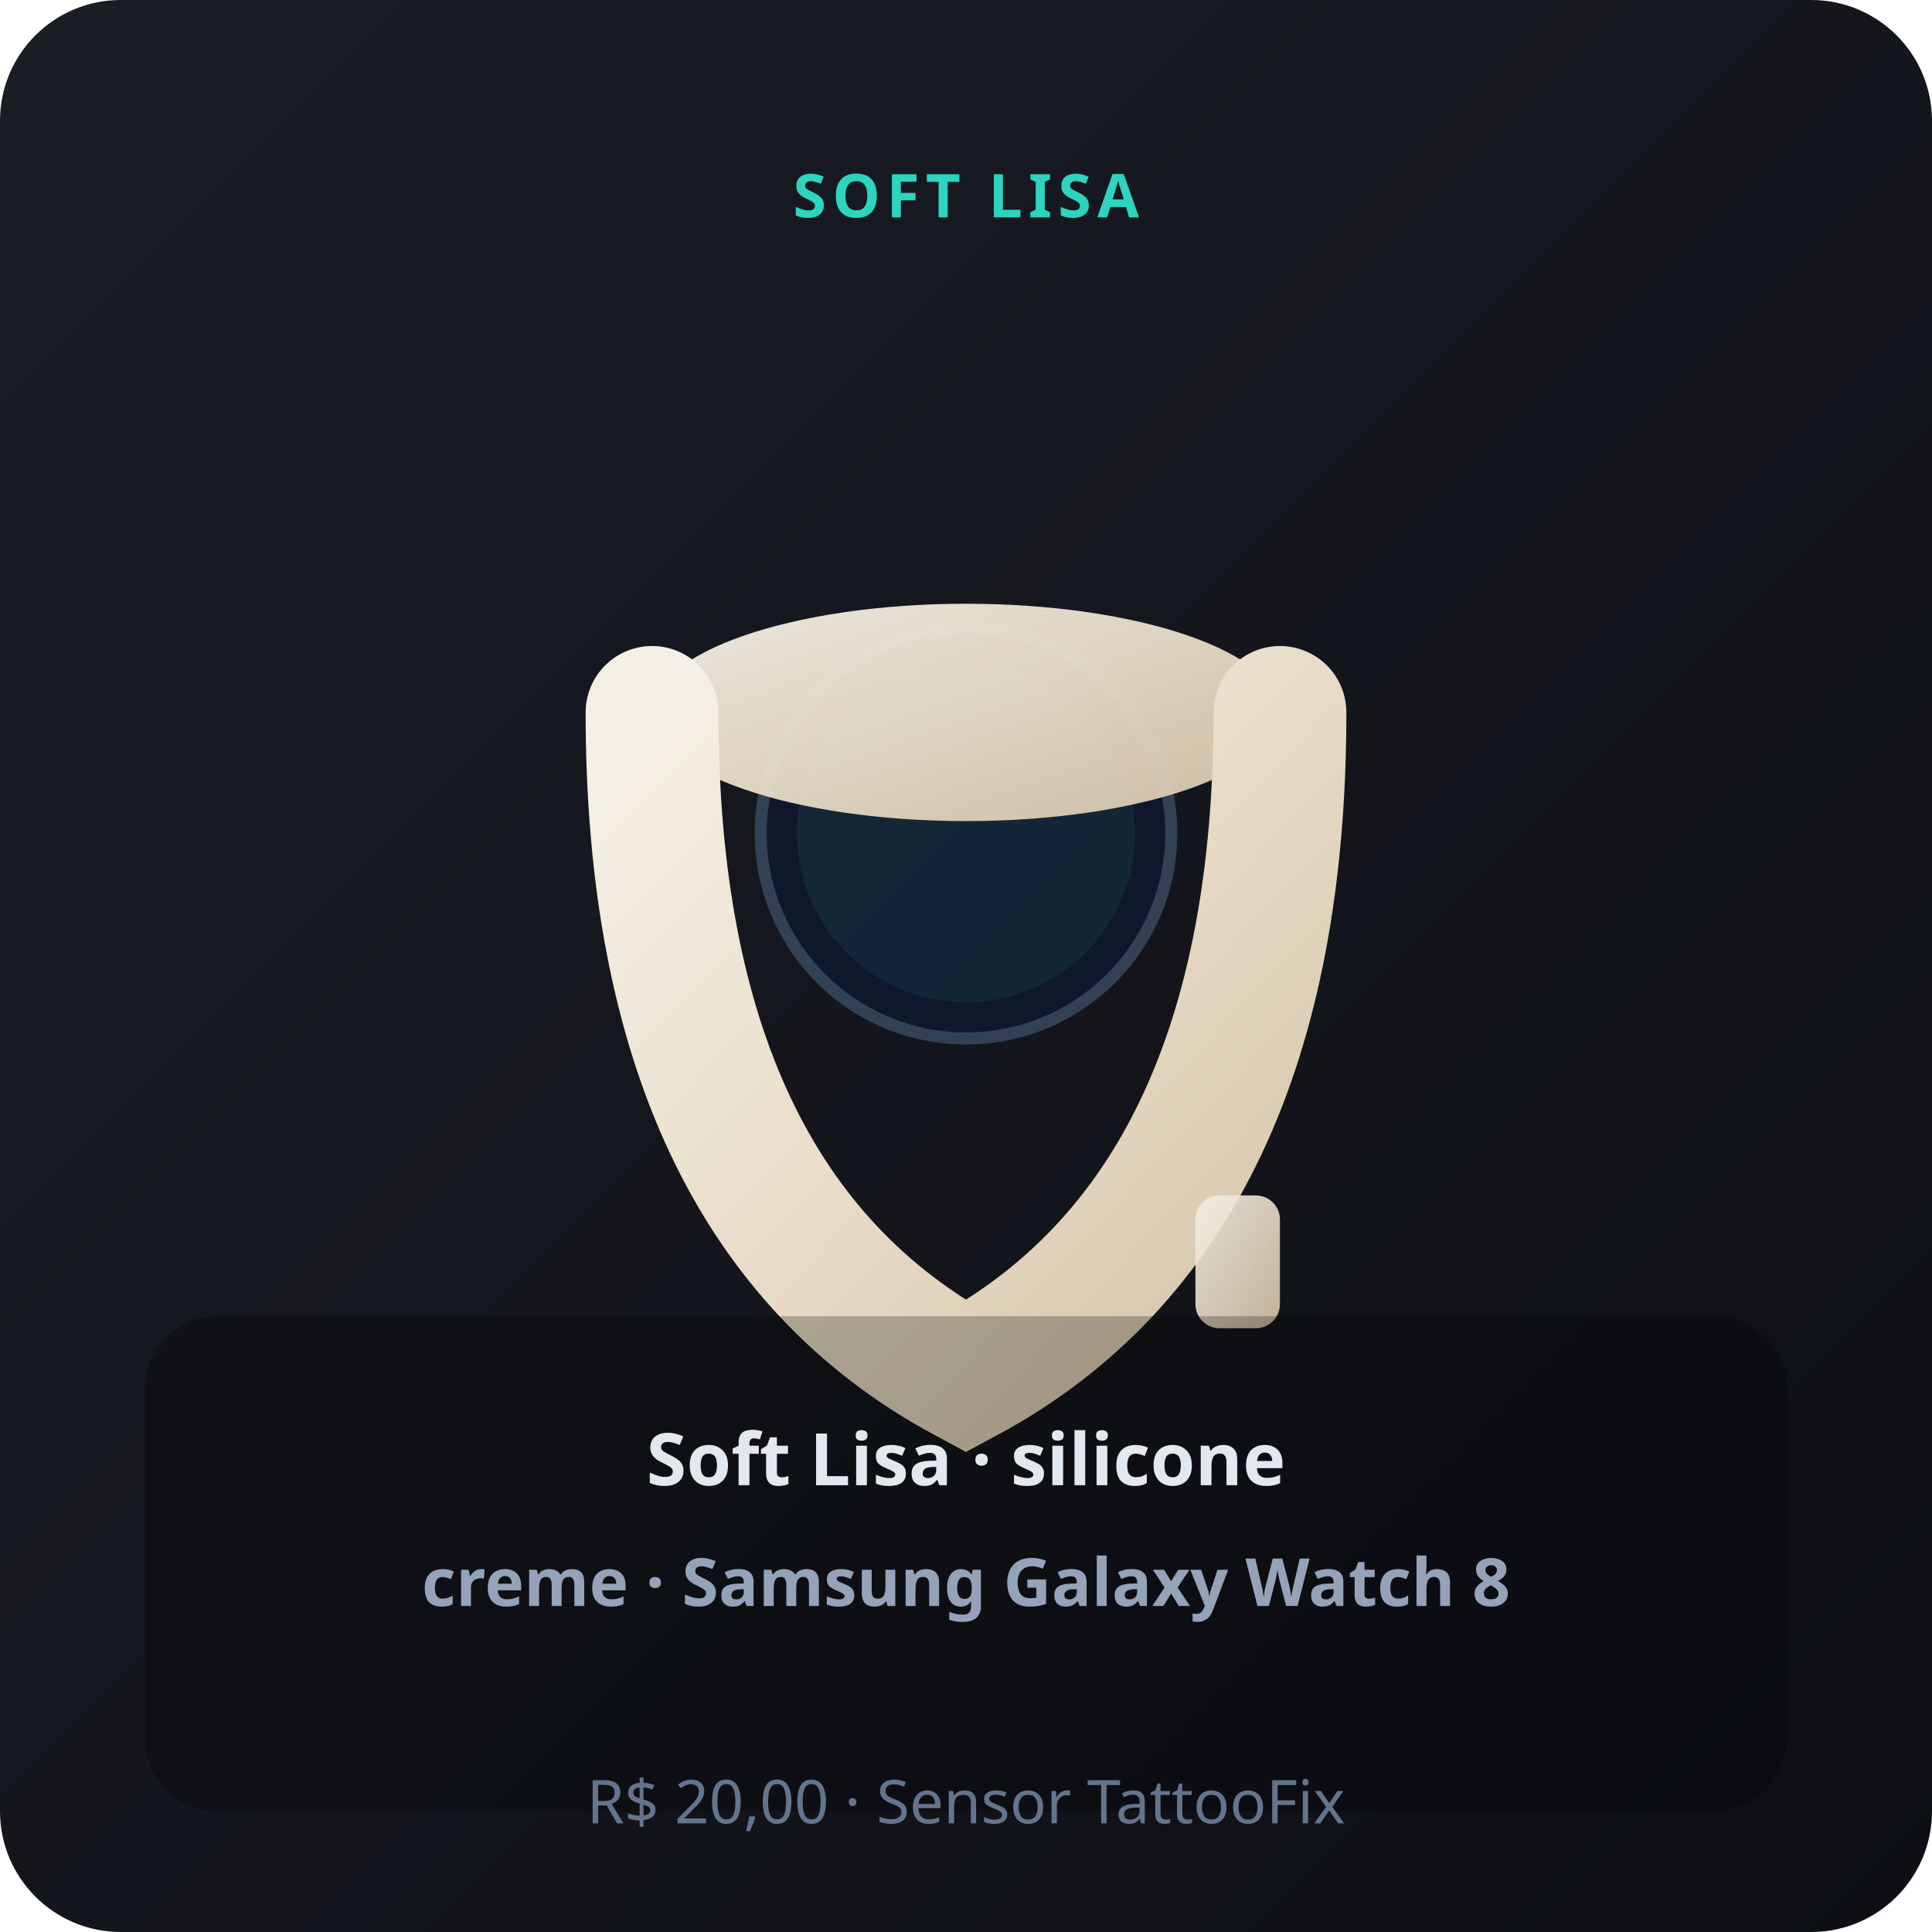
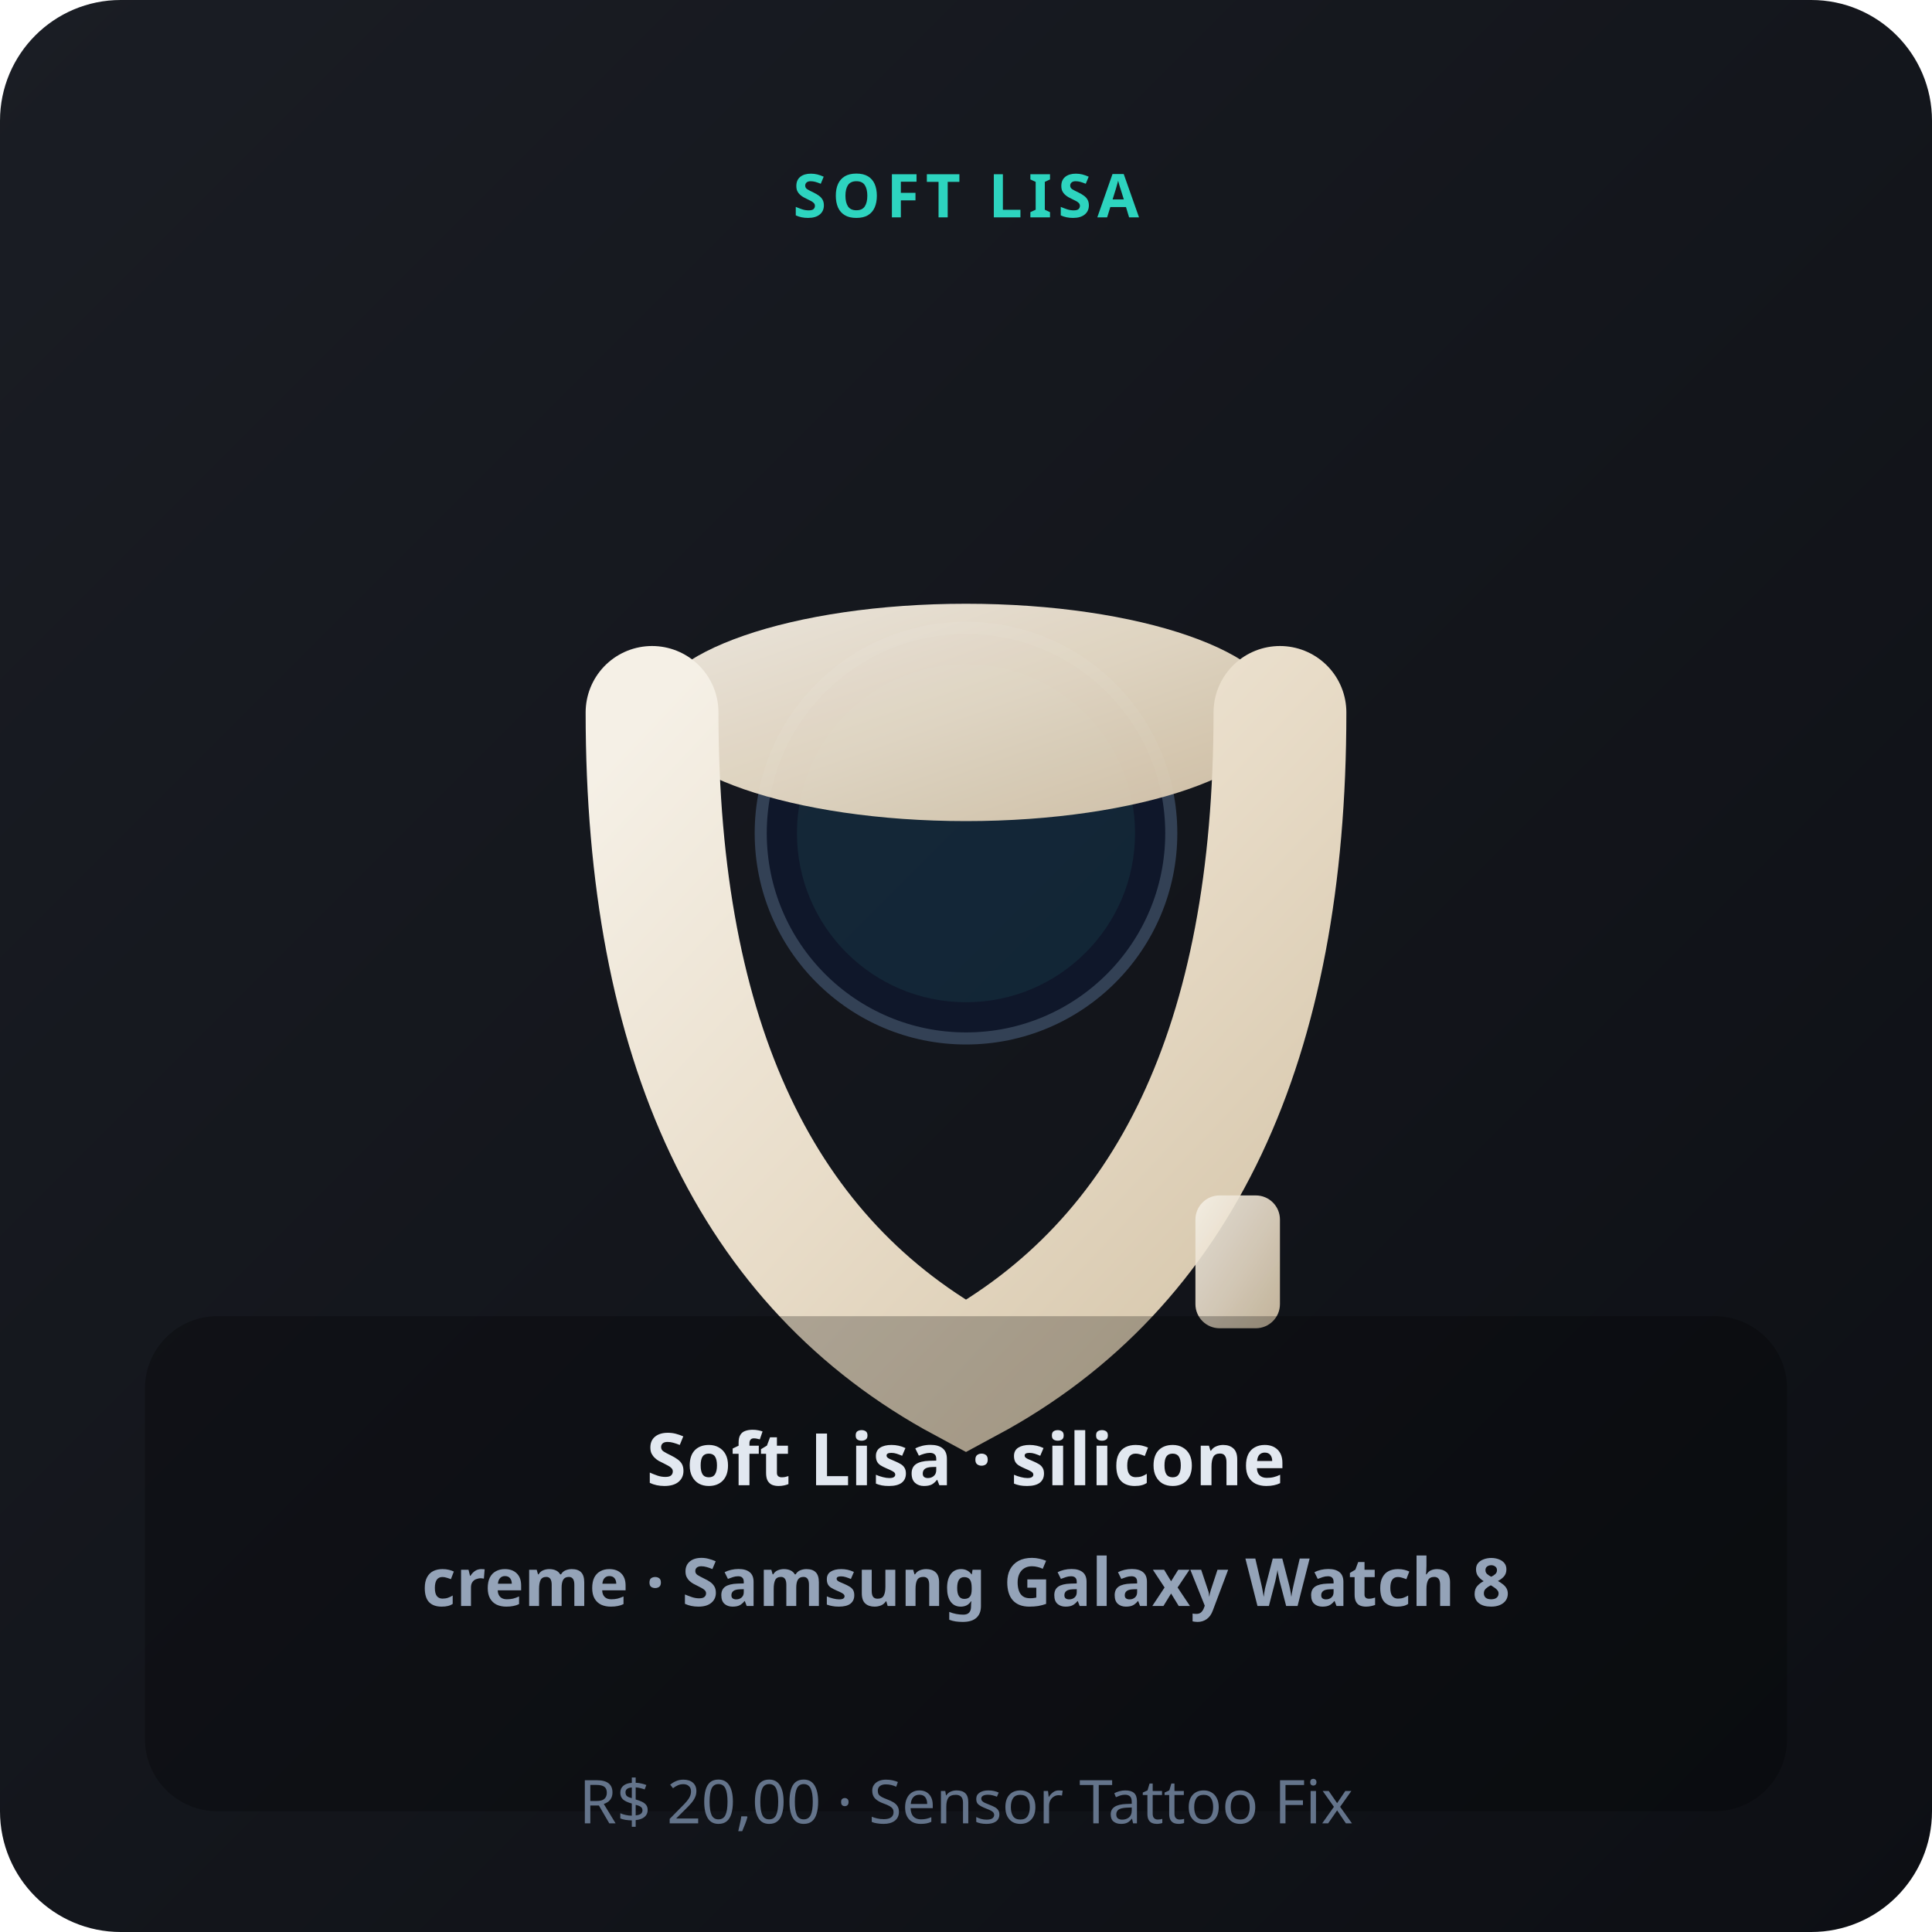
<svg xmlns="http://www.w3.org/2000/svg" viewBox="0 0 320 320" role="img" aria-label="Pulseira Sport Silicone — creme (Samsung Galaxy Watch 8)">
  <defs>
    <linearGradient id="bgpulseirasportcreme4145" x1="0%" y1="0%" x2="100%" y2="100%">
      <stop offset="0%" stop-color="#1a1d24" />
      <stop offset="100%" stop-color="#0d0f14" />
    </linearGradient>
    <linearGradient id="bandpulseirasportcreme4145" x1="0%" y1="0%" x2="100%" y2="100%">
      <stop offset="0%" stop-color="#f5f0e6" />
      <stop offset="50%" stop-color="#e8dcc8" />
      <stop offset="100%" stop-color="#d4c4a8" />
    </linearGradient>
    <linearGradient id="accentpulseirasportcreme4145" x1="0%" y1="0%" x2="100%" y2="100%">
      <stop offset="0%" stop-color="#5eead4" />
      <stop offset="100%" stop-color="#2dd4bf" />
    </linearGradient>
  </defs>
  <rect width="320" height="320" rx="20" fill="url(#bgpulseirasportcreme4145)" />
  <text x="160" y="36" text-anchor="middle" fill="#2dd4bf" font-family="system-ui,sans-serif" font-size="10" font-weight="700" letter-spacing="1">SOFT LISA</text>
  <rect x="148" y="108" width="24" height="20" rx="6" fill="#1e293b" stroke="url(#accentpulseirasportcreme4145)" stroke-width="1.5" />
  <circle cx="160" cy="138" r="34" fill="#0f172a" stroke="#334155" stroke-width="2" />
  <circle cx="160" cy="138" r="28" fill="url(#accentpulseirasportcreme4145)" opacity="0.08" />
  <ellipse cx="160" cy="118" rx="52" ry="18" fill="url(#bandpulseirasportcreme4145)" opacity="0.95" />
  <path d="M108 118 Q108 200 160 228 Q212 200 212 118" fill="none" stroke="url(#bandpulseirasportcreme4145)" stroke-width="22" stroke-linecap="round" />
  <rect x="198" y="198" width="14" height="22" rx="4" fill="url(#bandpulseirasportcreme4145)" opacity="0.9" />
  <rect x="24" y="218" width="272" height="82" rx="12" fill="#000" fill-opacity="0.25" />
  <text x="160" y="246" text-anchor="middle" fill="#e2e8f0" font-family="system-ui,sans-serif" font-size="12" font-weight="700">Soft Lisa · silicone</text>
  <text x="160" y="266" text-anchor="middle" fill="#94a3b8" font-family="system-ui,sans-serif" font-size="11" font-weight="600">creme · Samsung Galaxy Watch 8</text>
-   <text x="160" y="302" text-anchor="middle" fill="#64748b" font-family="system-ui,sans-serif" font-size="10">R$ 20,00 · Sensor TattooFix</text>
+   <text x="160" y="302" text-anchor="middle" fill="#64748b" font-family="system-ui,sans-serif" font-size="10">R$ 20,00 · Sensor Tattoo Fix</text>
</svg>
